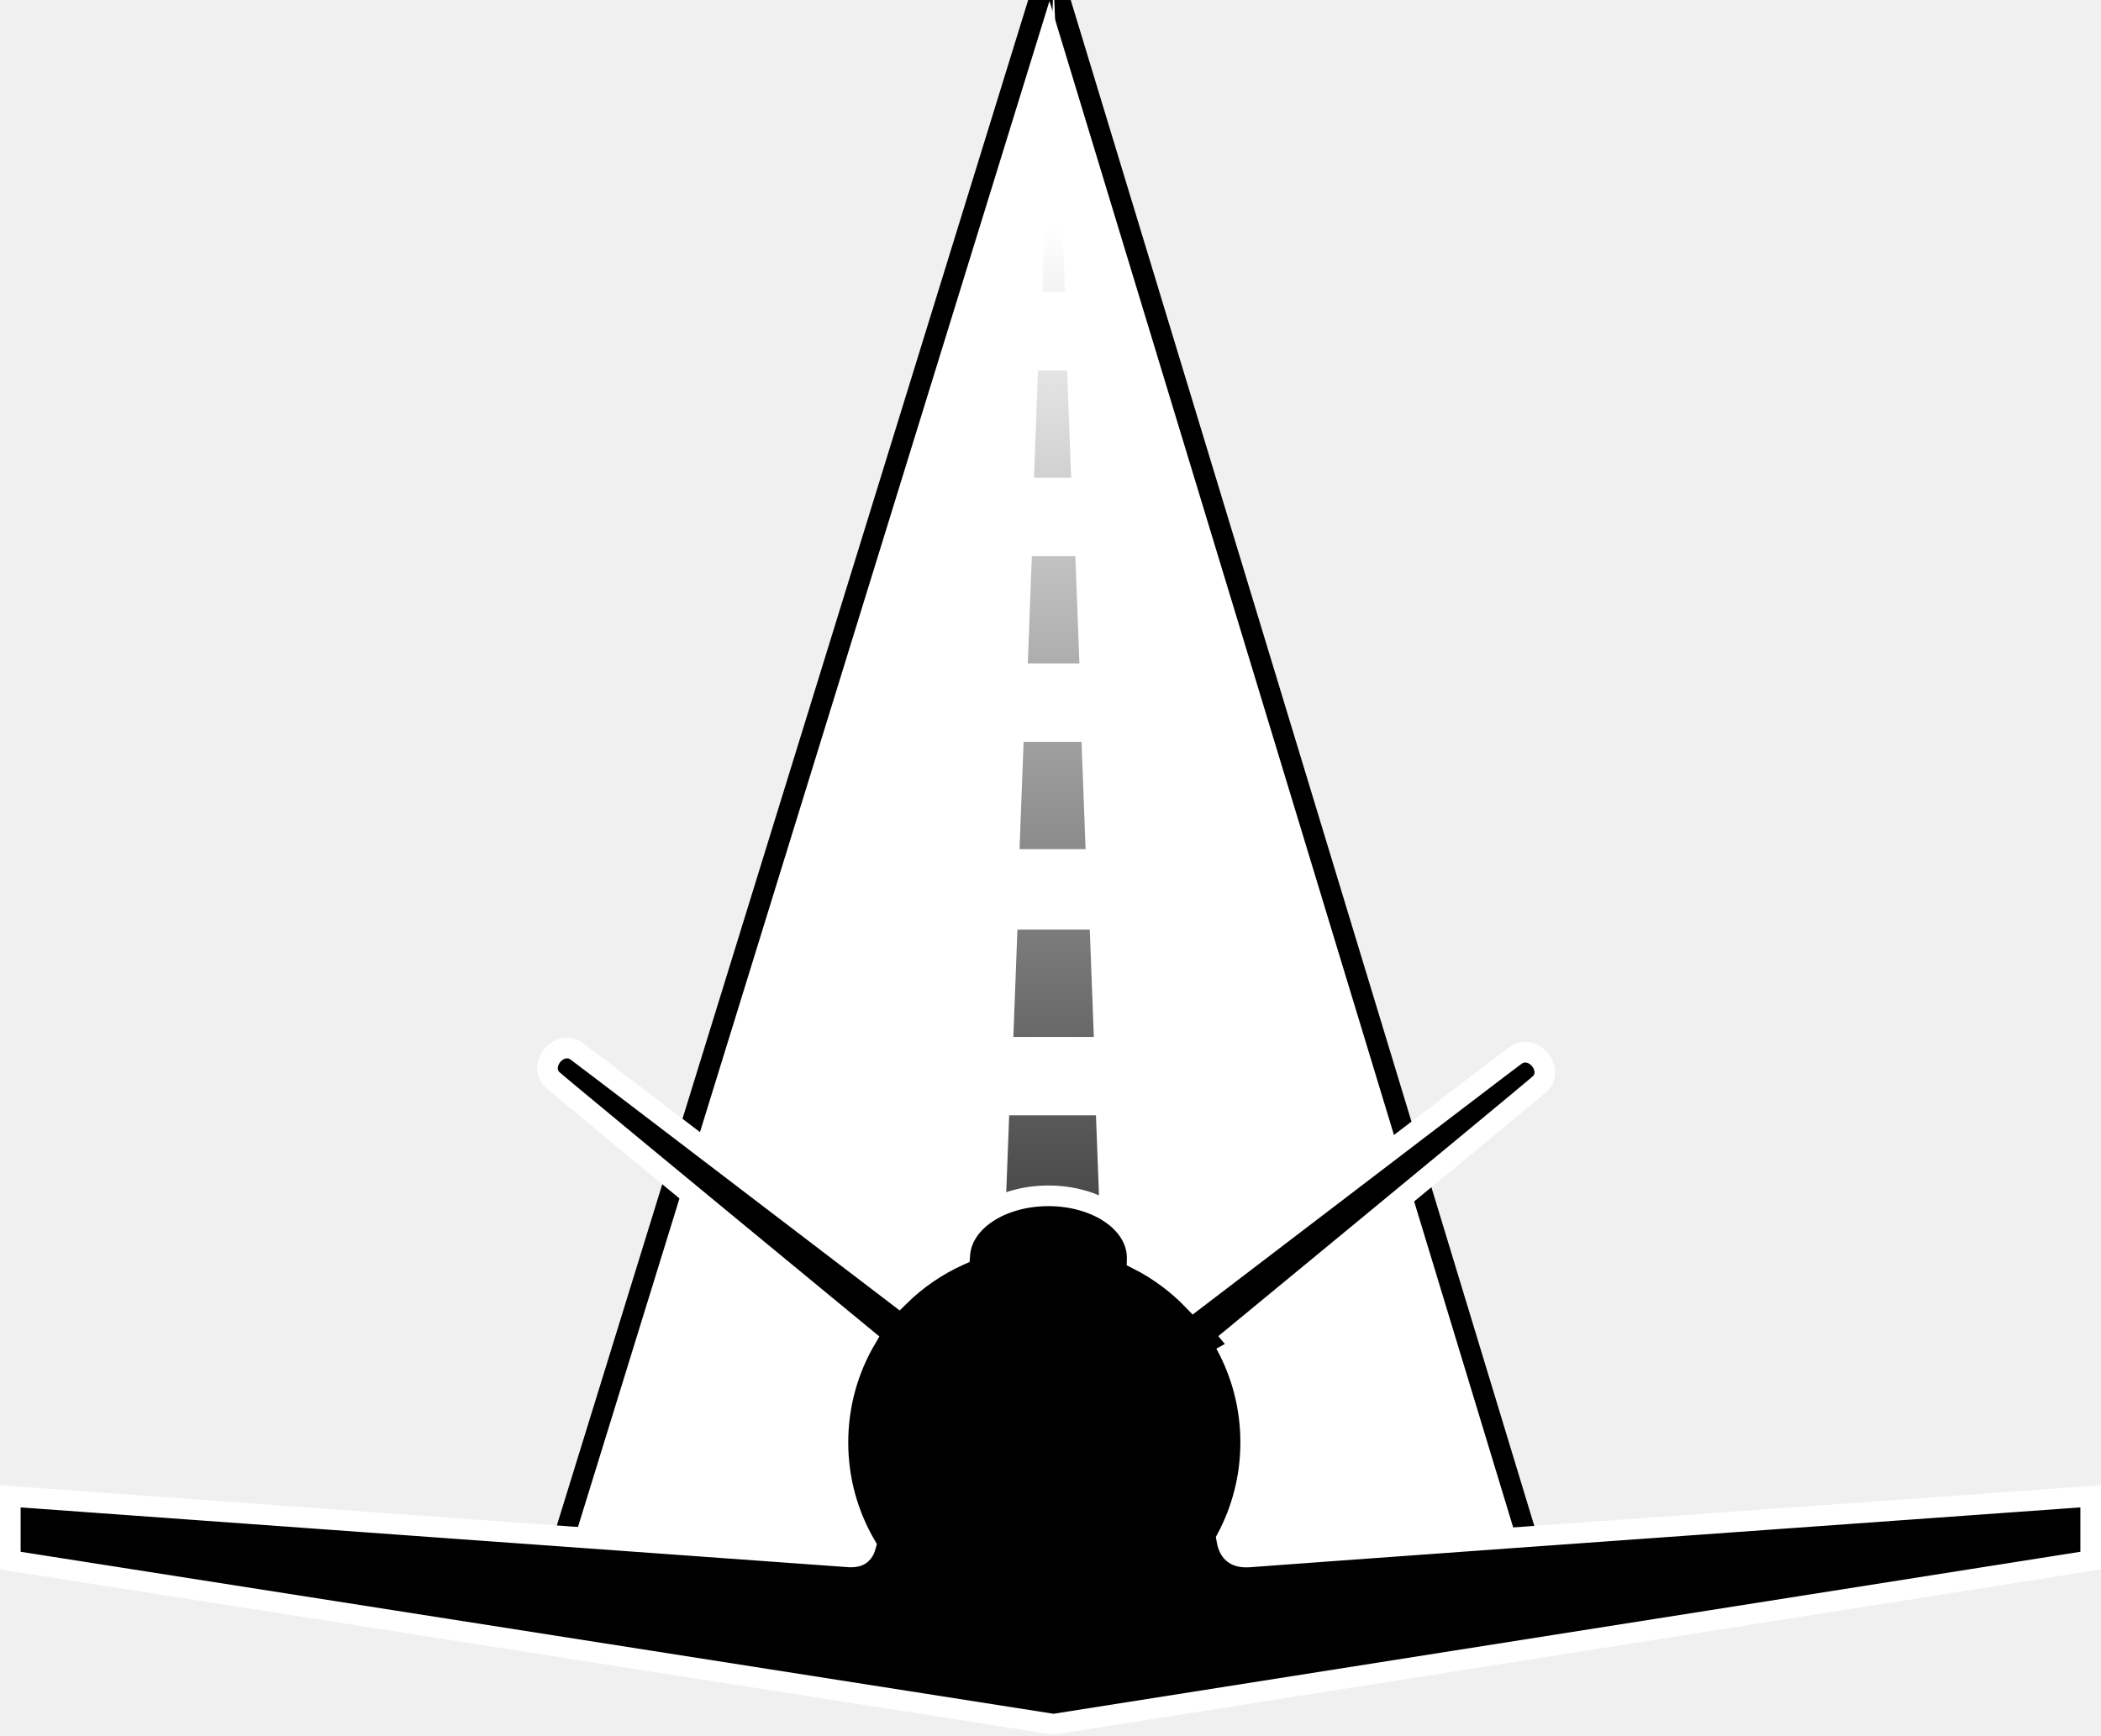
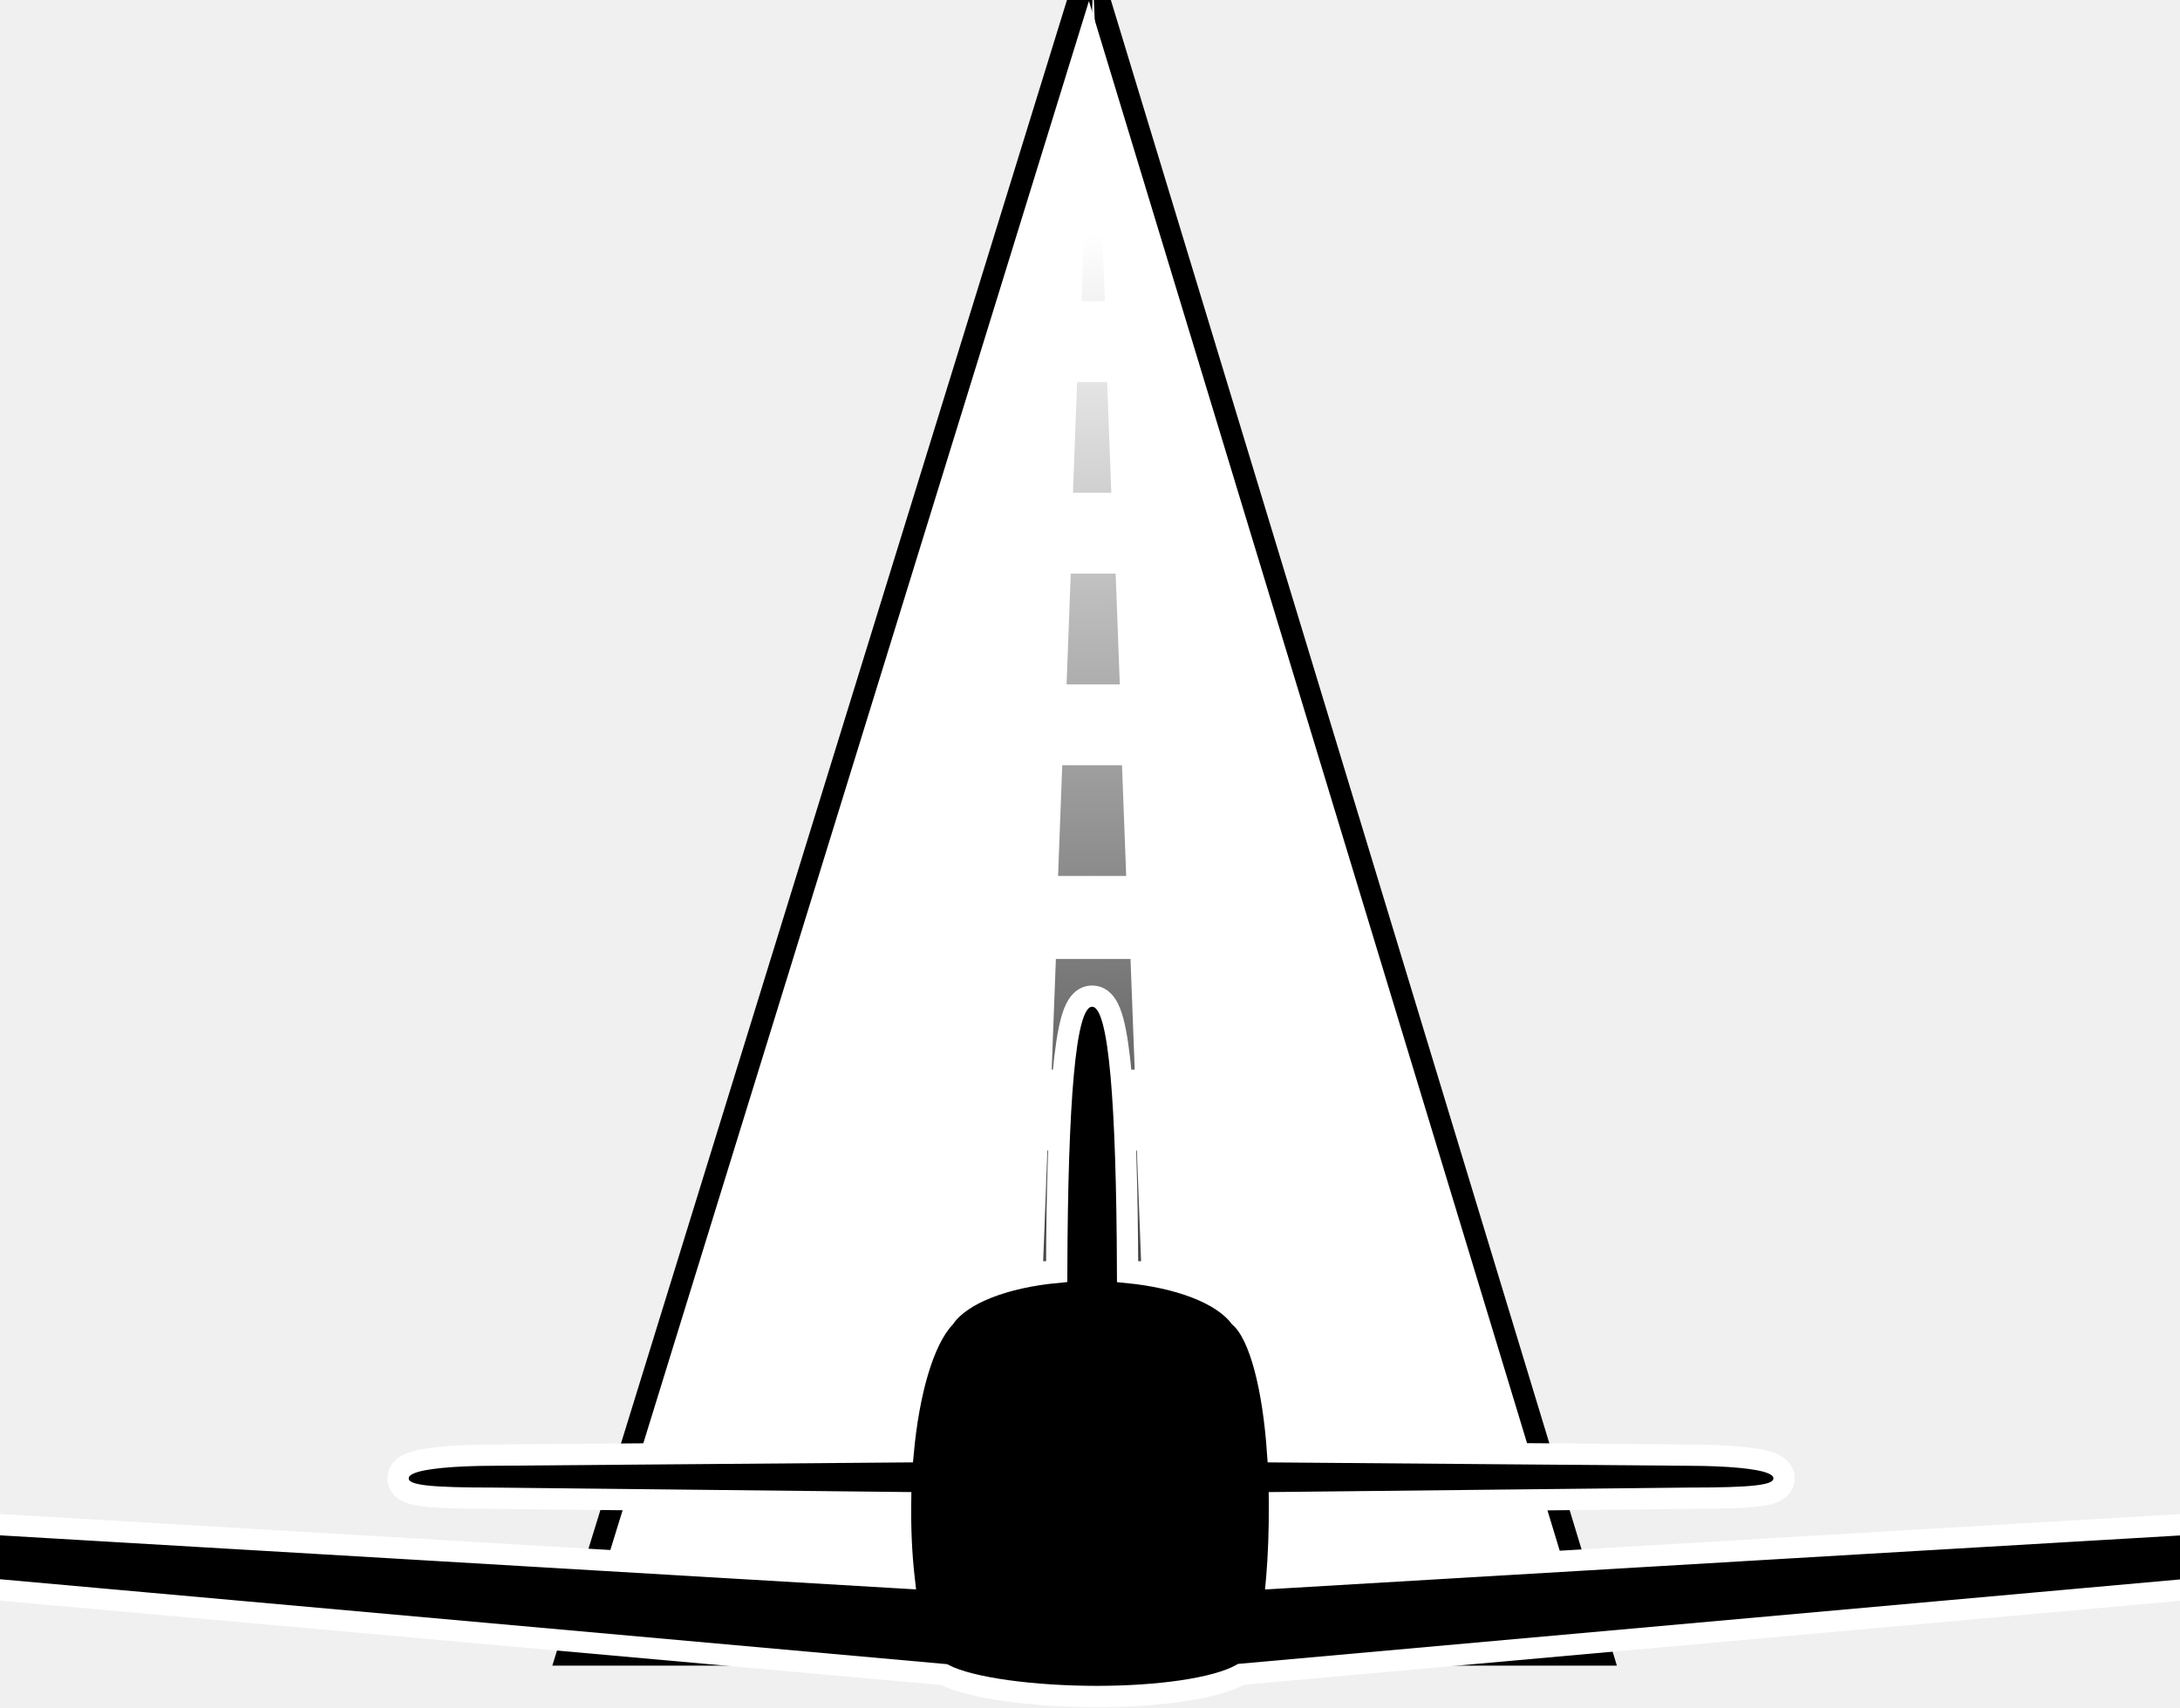
- <svg xmlns="http://www.w3.org/2000/svg" width="1018px" height="841px" viewBox="0 0 1018 841" version="1.1">
+ <svg xmlns="http://www.w3.org/2000/svg" width="1024px" height="802px" viewBox="0 0 1024 802" version="1.1">
  <defs>
    <radialGradient cx="49.934%" cy="0%" fx="49.934%" fy="0%" r="1288.333%" gradientTransform="translate(0.499344,0),scale(1,0.07762),rotate(89.99708),translate(-0.499344,-0)" id="radialGradient-1">
      <stop stop-color="#FFFFFF" offset="0%" />
      <stop stop-color="#FFFFFF" offset="14.23%" />
      <stop stop-color="#000000" offset="100%" />
    </radialGradient>
  </defs>
  <g id="Loading-Images" stroke="none" stroke-width="1" fill="none" fill-rule="evenodd">
-     <g id="Light" transform="translate(-3, -1)">
-       <g id="Runway" transform="translate(272.5, 0)">
+     <g id="Light" transform="translate(-236, -1)">
+       <g id="Runway" transform="translate(508.5, 0)">
        <path d="M239.04,-15.57 L480.244,778.5 L-6.278,778.5 L239.04,-15.57 Z" stroke="#000000" stroke-width="10" fill="#FFFFFF" />
        <path d="M240.7,0.5 L238.5,52.5 L243.5,52.5 L241.3,0.5 L240.7,0.5 Z M237.406,90.5 L235.5,142.5 L246.5,142.5 L244.594,90.5 L237.406,90.5 Z M233.441,180.5 L231.5,232.5 L249.5,232.5 L247.559,180.5 L233.441,180.5 Z M230.457,270.5 L228.5,322.5 L253.5,322.5 L251.543,270.5 L230.457,270.5 Z M226.467,360.5 L224.5,412.5 L256.5,412.5 L254.533,360.5 L226.467,360.5 Z M223.472,451.5 L221.5,503.5 L260.5,503.5 L258.528,451.5 L223.472,451.5 Z M219.477,541.5 L217.5,593.5 L263.5,593.5 L261.523,541.5 L219.477,541.5 Z M216.48,631.5 L214.5,683.5 L267.5,683.5 L265.52,631.5 L216.48,631.5 Z M212.482,721.5 L210.5,773.5 L270.5,773.5 L268.518,721.5 L212.482,721.5 Z" id="Centerline" fill="url(#radialGradient-1)" fill-rule="nonzero" />
      </g>
-       <path d="M276.179,509.048 C278.226,508.658 280.381,508.985 282.406,510.431 C284.711,512.078 336.745,551.749 438.499,629.434 C446.931,621.094 456.85,614.24 467.826,609.3 L468.038,609.205 L468.065,608.824 C468.656,601.183 473.278,594.122 480.96,588.927 L481.382,588.645 C488.962,583.658 499.417,580.5 511,580.5 C522.583,580.5 533.038,583.658 540.618,588.645 C549.12,594.238 554,602.08 554,610.5 C554,610.706 553.997,610.911 553.992,611.117 C564.268,616.276 573.528,623.148 581.394,631.355 C683.073,553.717 735.066,514.077 737.37,512.431 C739.395,510.985 741.55,510.658 743.597,511.048 C745.498,511.41 747.354,512.483 748.781,514.039 C750.222,515.612 751.169,517.627 751.424,519.525 C751.756,522.004 751.044,524.303 749.311,526.036 C747.657,527.69 696.731,569.806 596.499,652.352 L596.731,652.16 L597.005,652.657 C604.484,666.394 608.848,682.251 608.996,699.112 L609,700 C609,716.893 604.768,732.802 597.303,746.737 C597.78,749.695 598.712,752.025 600.4,753.546 C602.259,755.22 604.924,755.706 608.182,755.509 C643.346,752.861 775.181,743.362 1003.685,727.011 L1003.685,727.011 L1016,726.129 L1016,757.273 L513.464,836.561 L8,757.277 L8,726.125 C11.489,726.378 13.361,726.513 13.361,726.513 C13.361,726.513 385.946,753.463 414.814,755.507 C417.052,755.581 418.923,755.231 420.271,754.072 C421.378,753.12 422.073,751.725 422.522,749.989 C413.924,735.3 409,718.222 409,700 C409,681.702 413.965,664.557 422.623,649.813 C322.929,567.709 272.117,525.688 270.464,524.036 C268.732,522.303 268.02,520.004 268.352,517.525 C268.607,515.627 269.554,513.612 270.995,512.039 C272.422,510.483 274.278,509.41 276.179,509.048 Z" id="SF50" stroke="#FFFFFF" stroke-width="10" fill="#000000" />
+       <path d="M749,469 C751.244,469 753.771,469.903 755.931,473.388 C756.954,475.039 757.961,477.491 758.843,480.8 C760.331,486.379 761.601,494.743 762.606,505.903 C764.489,526.798 765.508,557.768 765.654,598.807 C789.169,601.112 809.856,608.445 818.377,619.733 C828.036,628.072 834.056,653.756 836.106,683.049 L836.106,683.049 L1029.266,684.615 C1032.197,684.62 1039.817,684.672 1047.751,685.173 L1047.751,685.173 L1048.689,685.234 L1049.845,685.316 C1055.653,685.742 1061.4,686.443 1065.373,687.509 C1067.556,688.094 1069.298,688.83 1070.493,689.607 C1073.189,691.36 1074,693.519 1074,695.538 C1074,697.225 1073.431,698.847 1071.907,700.292 C1071.18,700.982 1070.127,701.686 1068.614,702.258 C1066.906,702.902 1064.309,703.465 1060.663,703.86 C1054.249,704.555 1044.11,704.846 1029.288,704.846 L1029.288,704.846 L836.986,706.924 L836.992,707.526 C837.067,719.742 836.617,731.719 835.736,742.304 L835.728,742.388 L839.483,742.166 C1253.543,717.633 1464.905,705.251 1473.57,705.004 L1473.771,705 C1478.113,705 1485.939,705.458 1491.584,706.536 C1494.021,707.002 1496.099,707.609 1497.526,708.28 C1498.686,708.825 1499.556,709.464 1500.167,710.087 C1501.505,711.45 1502,712.952 1502,714.436 C1502,716.789 1500.997,719.118 1498.705,721.151 C1497.2,722.487 1495.03,723.728 1492.459,724.755 C1486.671,727.066 1478.694,728.418 1474.186,728.697 C1466.025,729.55 1247.64,749.175 819.098,787.57 C806.643,794.497 779.343,797.971 751.572,798 C721.802,798.03 691.795,794.146 679.426,787.702 C249.756,749.21 30.884,729.542 22.807,728.696 C18.299,728.417 10.326,727.065 4.541,724.755 C1.97,723.728 -0.2,722.487 -1.705,721.151 C-3.997,719.118 -5,716.789 -5,714.436 C-5,712.952 -4.505,711.45 -3.167,710.087 C-2.556,709.464 -1.686,708.825 -0.526,708.28 C0.901,707.609 2.979,707.002 5.416,706.536 C11.061,705.458 18.887,705 23.229,705 C27.803,705 239.234,717.383 657.522,742.166 L657.522,742.166 L660.671,742.352 L660.567,741.437 C659.42,731.075 658.89,719.548 659.019,707.799 L659.031,706.913 L467.712,704.846 C453.15,704.846 443.109,704.566 436.678,703.896 L436.337,703.86 C432.691,703.465 430.094,702.902 428.386,702.258 C426.873,701.686 425.82,700.982 425.093,700.292 C423.569,698.847 423,697.225 423,695.538 C423,693.519 423.811,691.36 426.507,689.607 C427.702,688.83 429.444,688.094 431.627,687.509 C435.6,686.443 441.347,685.742 447.155,685.316 L447.155,685.316 L448.311,685.234 L449.249,685.173 C449.405,685.163 449.561,685.154 449.717,685.144 L450.648,685.089 C458.081,684.665 464.982,684.62 467.293,684.616 L467.293,684.616 L467.395,684.615 C470.322,684.594 534.486,684.074 660.279,683.05 C662.84,655.725 669.42,631.015 679.7,620.033 C687.709,608.518 708.48,601.021 732.351,598.753 C732.494,557.731 733.512,526.778 735.394,505.894 C736.4,494.737 737.67,486.375 739.157,480.797 C740.039,477.49 741.047,475.037 742.07,473.387 C744.229,469.903 746.756,469 749,469 Z" id="SR22" stroke="#FFFFFF" stroke-width="10" fill="#000000" />
    </g>
  </g>
</svg>
